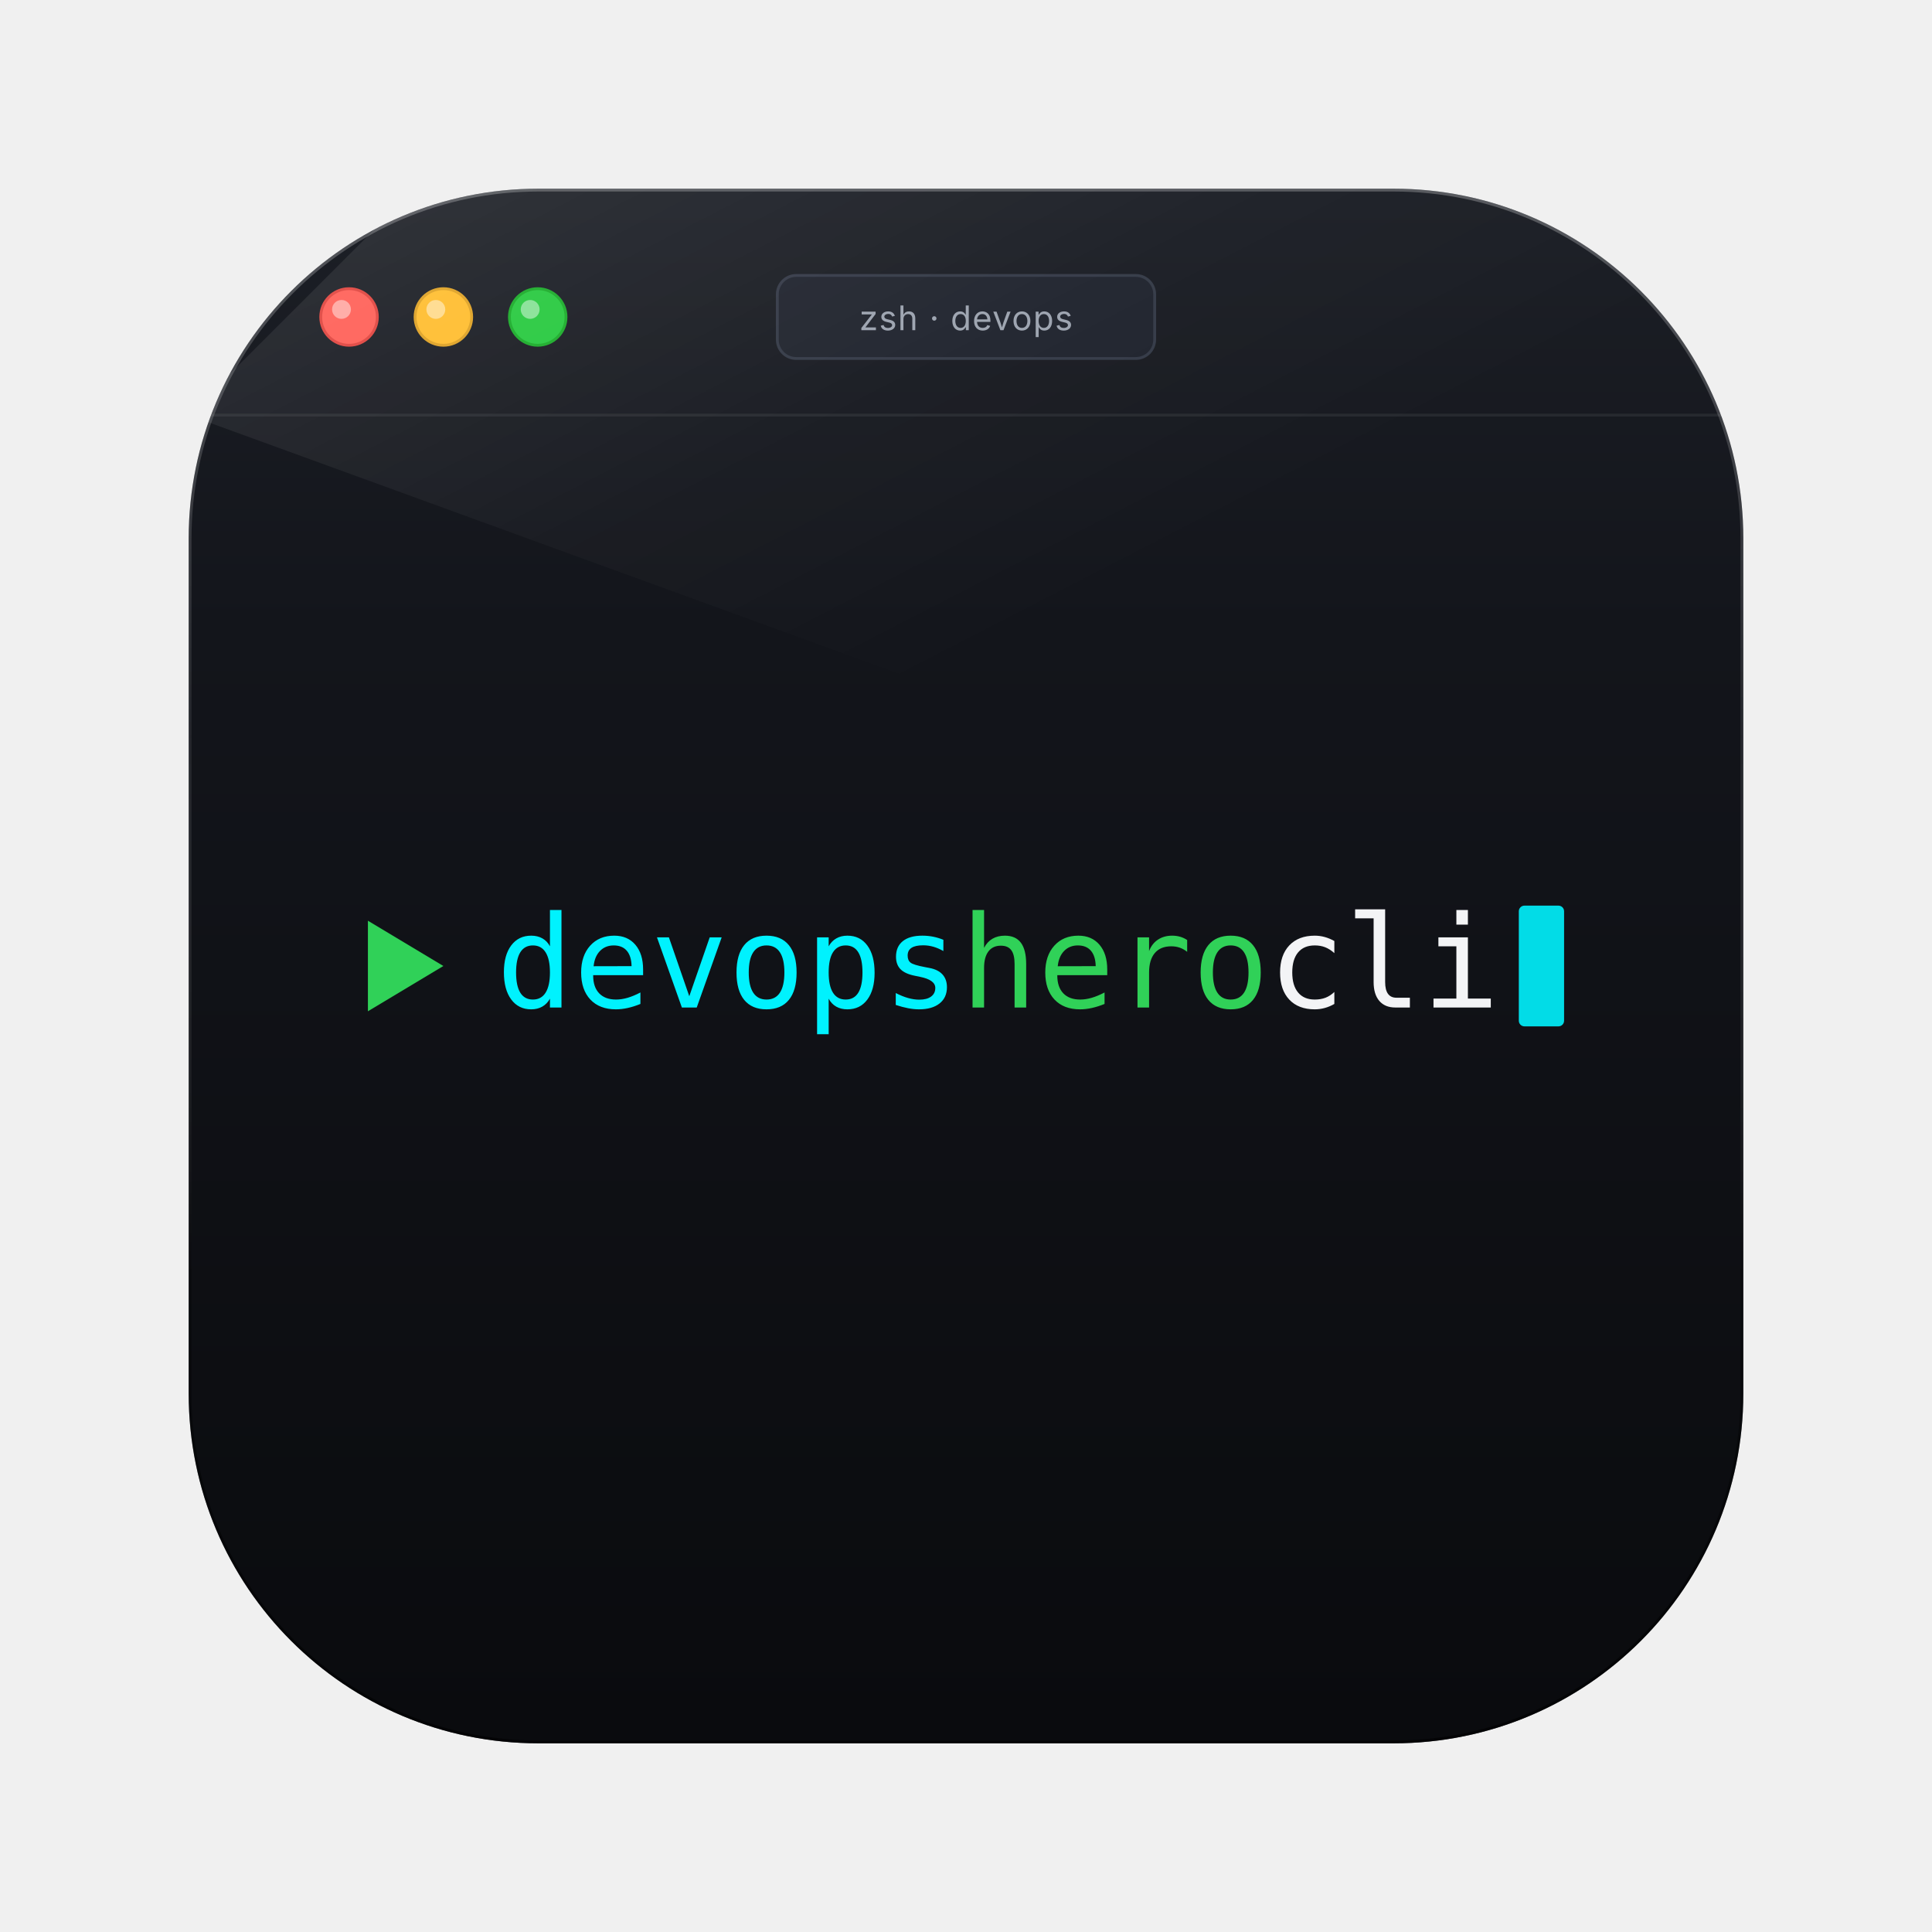
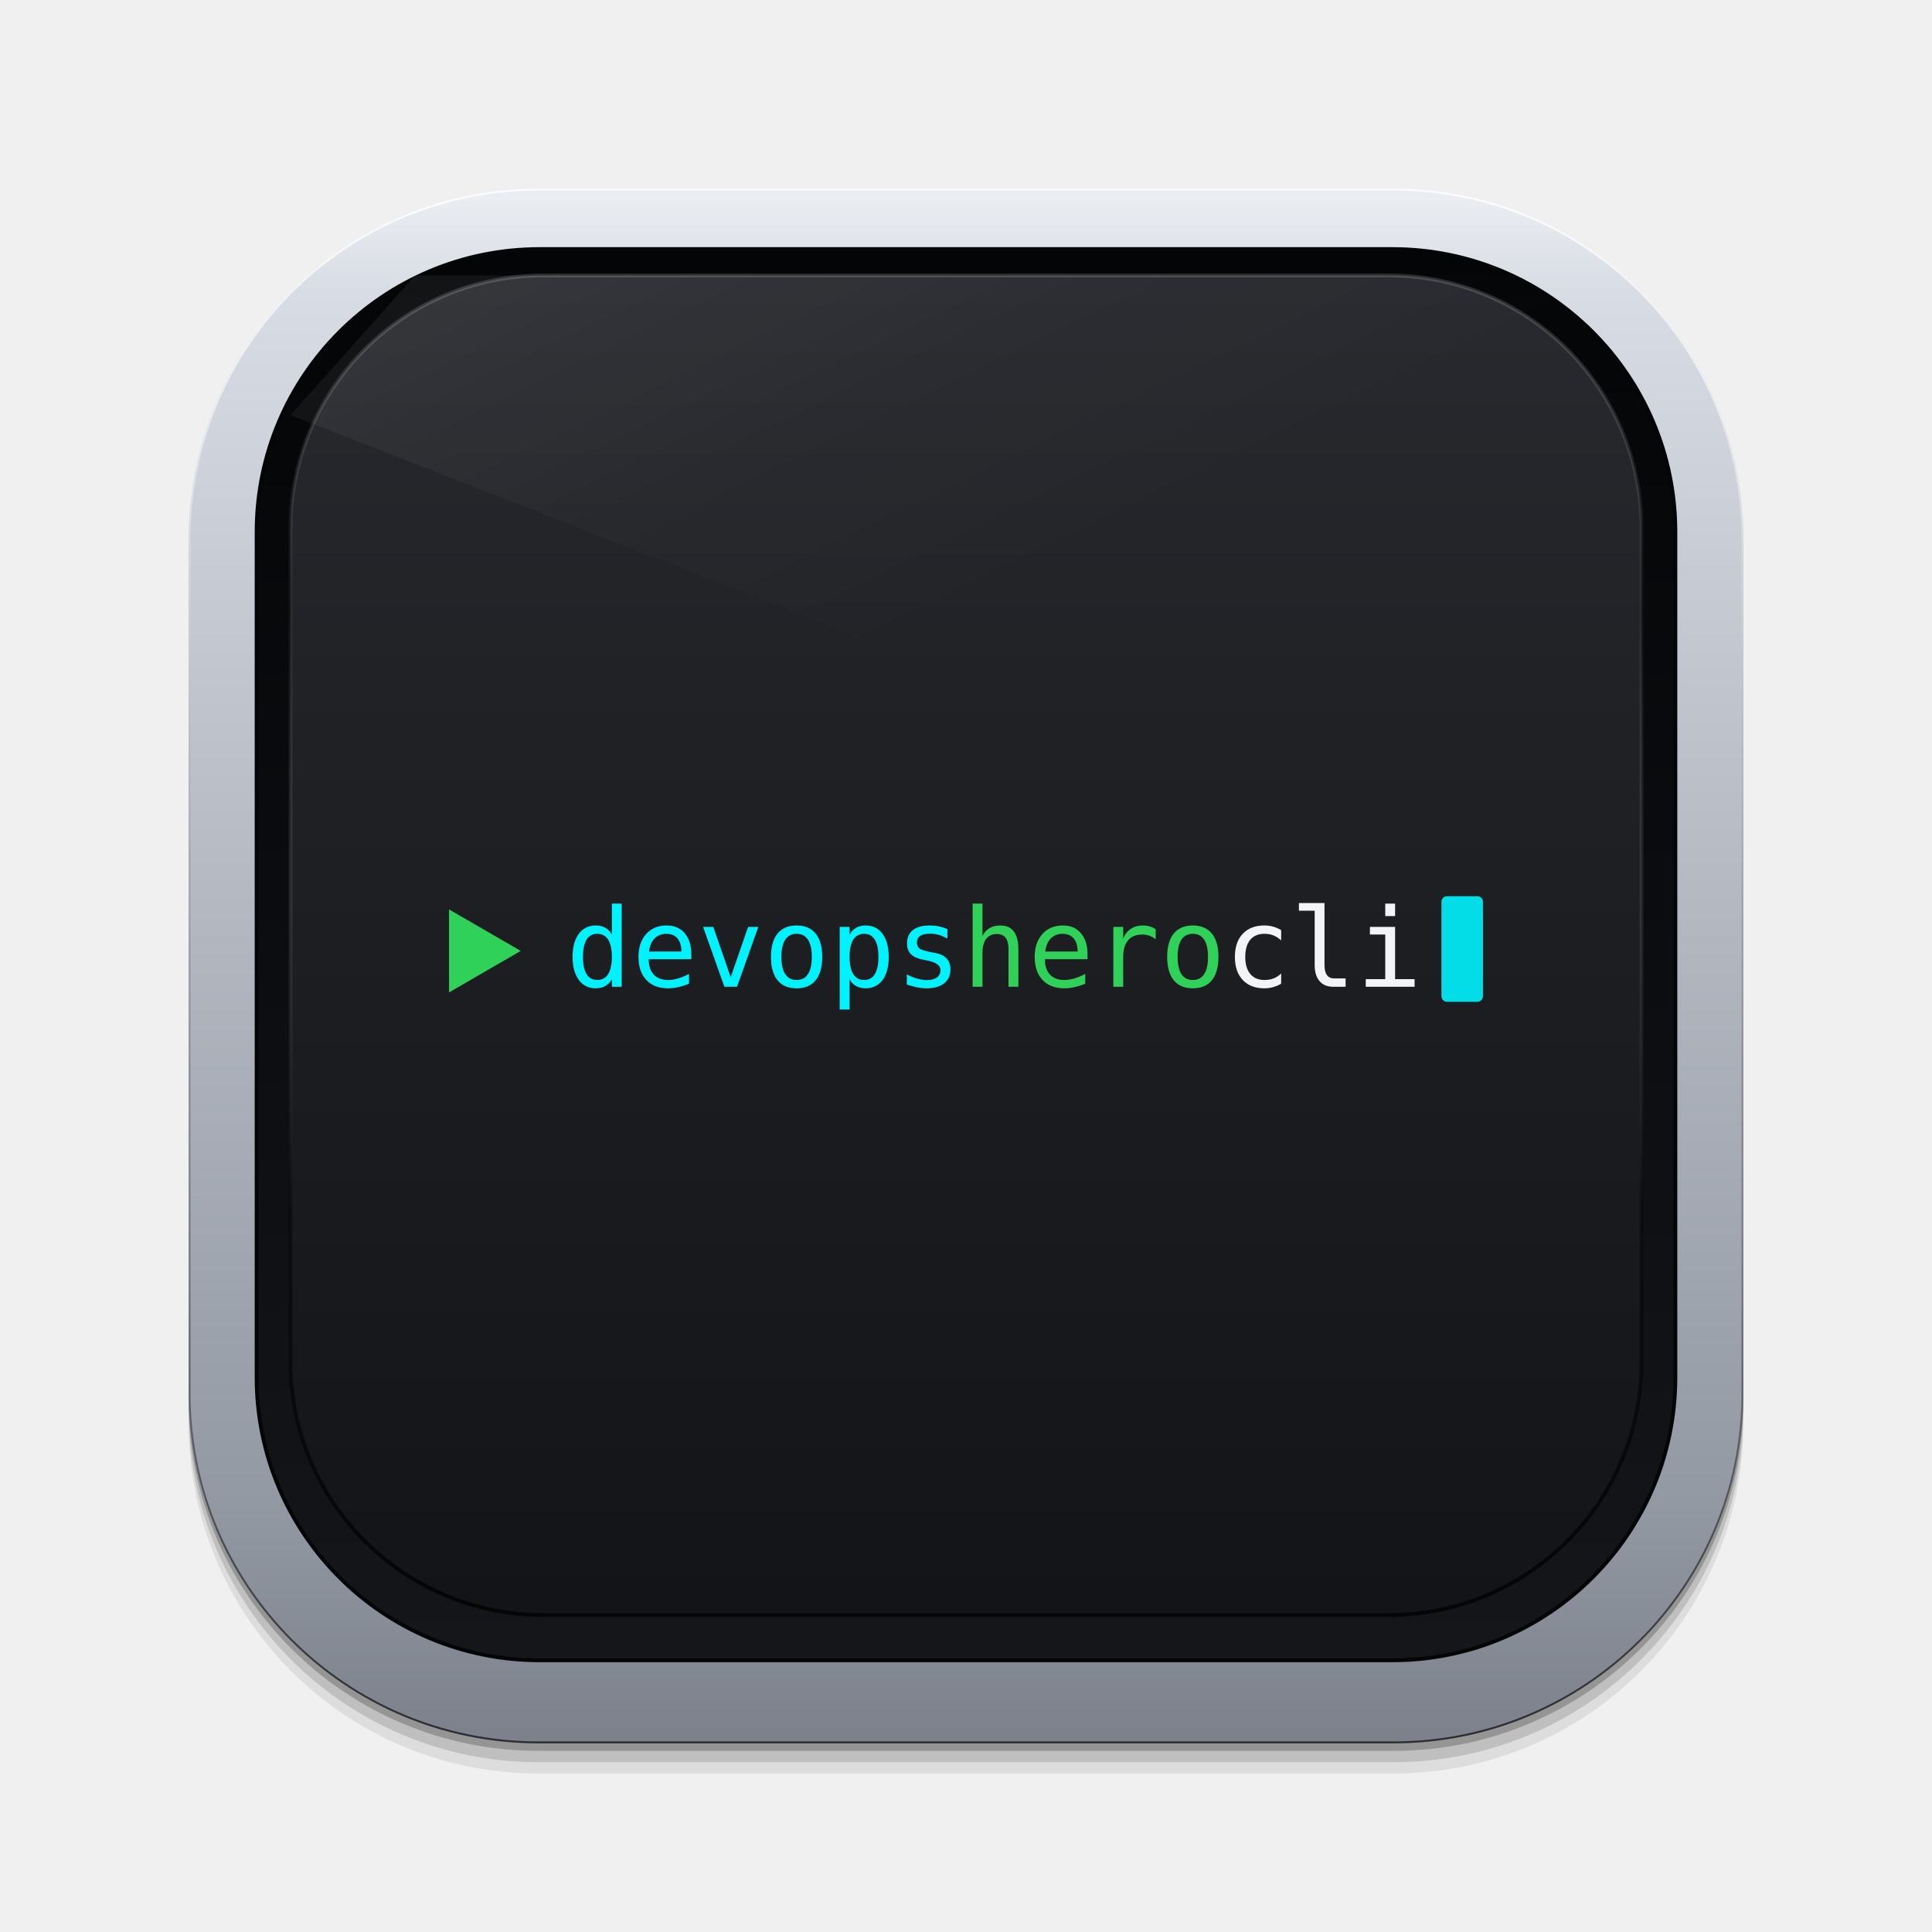
<svg xmlns="http://www.w3.org/2000/svg" viewBox="0 0 1024 1024" width="1024" height="1024">
  <defs>
    <clipPath id="appleSquircle">
      <rect x="100" y="100" width="824" height="824" rx="185.4" ry="185.4" />
    </clipPath>
-     <linearGradient id="bodyGrad" x1="0%" y1="0%" x2="0%" y2="100%">
-       <stop offset="0%" stop-color="#1c1f26" />
-       <stop offset="28%" stop-color="#13151b" />
-       <stop offset="100%" stop-color="#0a0b0e" />
+     <linearGradient id="silverBezelGrad" x1="0%" y1="0%" x2="0%" y2="100%">
+       <stop offset="0%" stop-color="#eaedf2" />
+       <stop offset="6%" stop-color="#d8dce4" />
+       <stop offset="45%" stop-color="#b4b9c2" />
+       <stop offset="85%" stop-color="#9399a3" />
+       <stop offset="100%" stop-color="#7c818c" />
    </linearGradient>
-     <linearGradient id="appleRimStroke" x1="0%" y1="0%" x2="0%" y2="100%">
-       <stop offset="0%" stop-color="#ffffff" stop-opacity="0.25" />
-       <stop offset="35%" stop-color="#ffffff" stop-opacity="0.08" />
+     <linearGradient id="bezelHighlight" x1="0%" y1="0%" x2="0%" y2="100%">
+       <stop offset="0%" stop-color="#ffffff" stop-opacity="0.85" />
+       <stop offset="20%" stop-color="#ffffff" stop-opacity="0.35" />
      <stop offset="70%" stop-color="#000000" stop-opacity="0.25" />
-       <stop offset="100%" stop-color="#000000" stop-opacity="0.60" />
+       <stop offset="100%" stop-color="#000000" stop-opacity="0.65" />
    </linearGradient>
-     <linearGradient id="glassSheen" x1="0%" y1="0%" x2="100%" y2="100%">
-       <stop offset="0%" stop-color="#ffffff" stop-opacity="0.10" />
-       <stop offset="35%" stop-color="#ffffff" stop-opacity="0.025" />
-       <stop offset="55%" stop-color="#ffffff" stop-opacity="0.0" />
+     <linearGradient id="grooveGrad" x1="0%" y1="0%" x2="0%" y2="100%">
+       <stop offset="0%" stop-color="#040506" />
+       <stop offset="40%" stop-color="#0a0b0e" />
+       <stop offset="100%" stop-color="#14161a" />
+     </linearGradient>
+     <linearGradient id="screenSurfaceGrad" x1="0%" y1="0%" x2="0%" y2="100%">
+       <stop offset="0%" stop-color="#282a2f" />
+       <stop offset="30%" stop-color="#202226" />
+       <stop offset="80%" stop-color="#17181c" />
+       <stop offset="100%" stop-color="#131417" />
+     </linearGradient>
+     <linearGradient id="screenRimGrad" x1="0%" y1="0%" x2="0%" y2="100%">
+       <stop offset="0%" stop-color="#ffffff" stop-opacity="0.16" />
+       <stop offset="25%" stop-color="#ffffff" stop-opacity="0.04" />
+       <stop offset="70%" stop-color="#000000" stop-opacity="0.35" />
+       <stop offset="100%" stop-color="#000000" stop-opacity="0.75" />
+     </linearGradient>
+     <linearGradient id="specularGlint" x1="0%" y1="0%" x2="100%" y2="100%">
+       <stop offset="0%" stop-color="#ffffff" stop-opacity="0.07" />
+       <stop offset="30%" stop-color="#ffffff" stop-opacity="0.02" />
+       <stop offset="50%" stop-color="#ffffff" stop-opacity="0.0" />
    </linearGradient>
  </defs>
+   <rect x="100" y="116" width="824" height="824" rx="185.4" ry="185.4" fill="#000000" opacity="0.08" />
+   <rect x="100" y="110" width="824" height="824" rx="185.4" ry="185.4" fill="#000000" opacity="0.14" />
+   <rect x="100" y="104" width="824" height="824" rx="185.4" ry="185.4" fill="#000000" opacity="0.22" />
  <g clip-path="url(#appleSquircle)">
-     <rect x="100" y="100" width="824" height="824" fill="url(#bodyGrad)" />
-     <line x1="100" y1="220" x2="924" y2="220" stroke="#ffffff" stroke-opacity="0.07" stroke-width="1.5" />
-     <circle cx="185" cy="168" r="15" fill="#ff5f56" stroke="#e0443e" stroke-width="1.5" />
-     <circle cx="181" cy="164" r="5" fill="#ffffff" opacity="0.45" />
-     <circle cx="235" cy="168" r="15" fill="#ffbd2e" stroke="#dea123" stroke-width="1.5" />
-     <circle cx="231" cy="164" r="5" fill="#ffffff" opacity="0.45" />
-     <circle cx="285" cy="168" r="15" fill="#27c93f" stroke="#1aab29" stroke-width="1.5" />
-     <circle cx="281" cy="164" r="5" fill="#ffffff" opacity="0.45" />
-     <rect x="412" y="146" width="200" height="44" rx="10" fill="#20242e" stroke="#343a47" stroke-width="1.5" />
-     <text x="512" y="175" font-family="-apple-system, BlinkMacSystemFont, 'SF Pro Text', sans-serif" font-size="18" font-weight="400" fill="#9ca3af" text-anchor="middle" letter-spacing="0.5">zsh · devops</text>
+     <rect x="100" y="100" width="824" height="824" fill="url(#silverBezelGrad)" />
+     <rect x="100" y="100" width="824" height="824" rx="185.4" ry="185.4" fill="none" stroke="url(#bezelHighlight)" stroke-width="2" />
+     <rect x="136" y="132" width="752" height="748" rx="150" ry="150" fill="url(#grooveGrad)" />
+     <rect x="136" y="132" width="752" height="748" rx="150" ry="150" fill="none" stroke="#040506" stroke-width="2" />
+     <rect x="154" y="146" width="716" height="710" rx="134" ry="134" fill="url(#screenSurfaceGrad)" />
+     <rect x="154" y="146" width="716" height="710" rx="134" ry="134" fill="none" stroke="url(#screenRimGrad)" stroke-width="2" />
+     <path d="M 154 220 L 870 500 L 870 146 L 220 146 Z" fill="url(#specularGlint)" />
    <g>
-       <path d="M 195 488 L 235 512 L 195 536 Z" fill="#30d158" />
-       <text x="263" y="534" font-family="Menlo, Monaco, 'SF Mono', monospace" font-size="68" font-weight="400" fill="#00f2fe">devops</text>
-       <text x="509" y="534" font-family="Menlo, Monaco, 'SF Mono', monospace" font-size="68" font-weight="400" fill="#30d158">hero</text>
-       <text x="672" y="534" font-family="Menlo, Monaco, 'SF Mono', monospace" font-size="68" font-weight="400" fill="#f3f4f6">cli</text>
-       <rect x="805" y="480" width="24" height="64" rx="3" ry="3" fill="#00f2fe" opacity="0.9" />
+       <path d="M 238 482 L 276 504 L 238 526 Z" fill="#30d158" />
+       <text x="300" y="523" font-family="Menlo, Monaco, 'SF Mono', monospace" font-size="58" font-weight="400" fill="#00f2fe">devops</text>
+       <text x="510" y="523" font-family="Menlo, Monaco, 'SF Mono', monospace" font-size="58" font-weight="400" fill="#30d158">hero</text>
+       <text x="649" y="523" font-family="Menlo, Monaco, 'SF Mono', monospace" font-size="58" font-weight="400" fill="#f3f4f6">cli</text>
+       <rect x="764" y="475" width="22" height="56" rx="3" ry="3" fill="#00f2fe" opacity="0.9" />
    </g>
-     <path d="M 100 220 L 924 520 L 924 100 L 220 100 Z" fill="url(#glassSheen)" />
-     <rect x="100" y="100" width="824" height="824" rx="185.4" ry="185.4" fill="none" stroke="url(#appleRimStroke)" stroke-width="3" />
  </g>
</svg>
